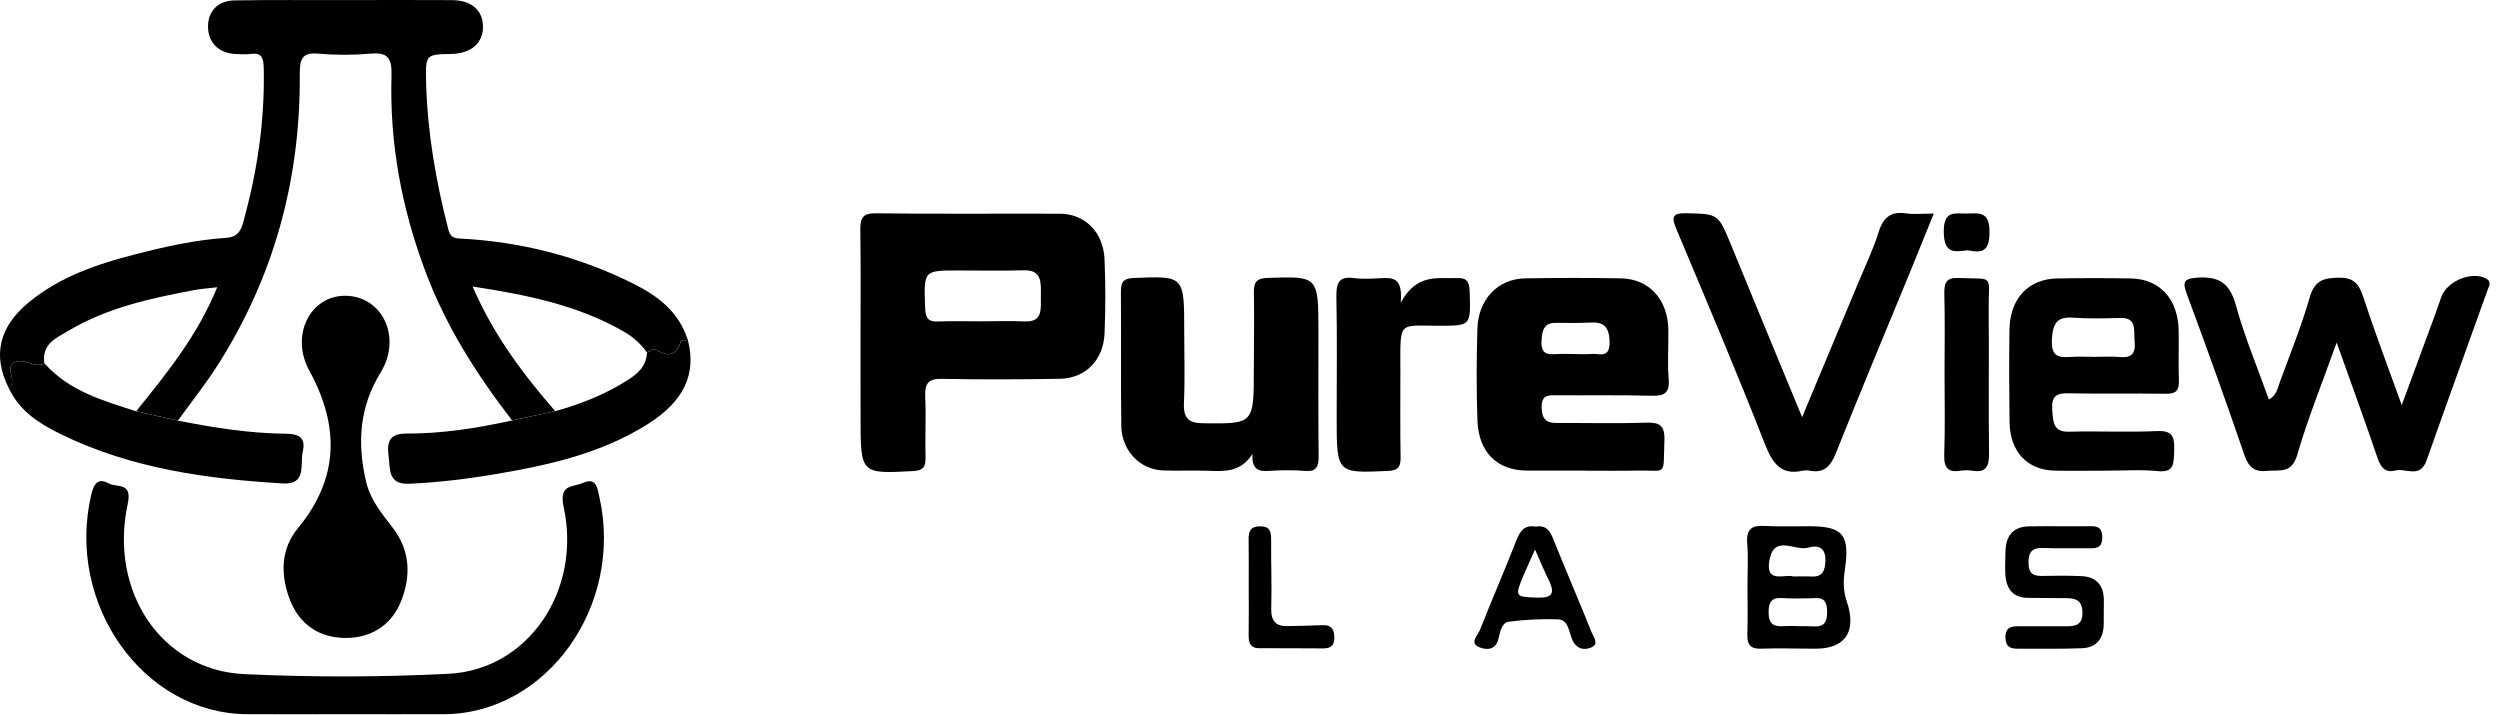
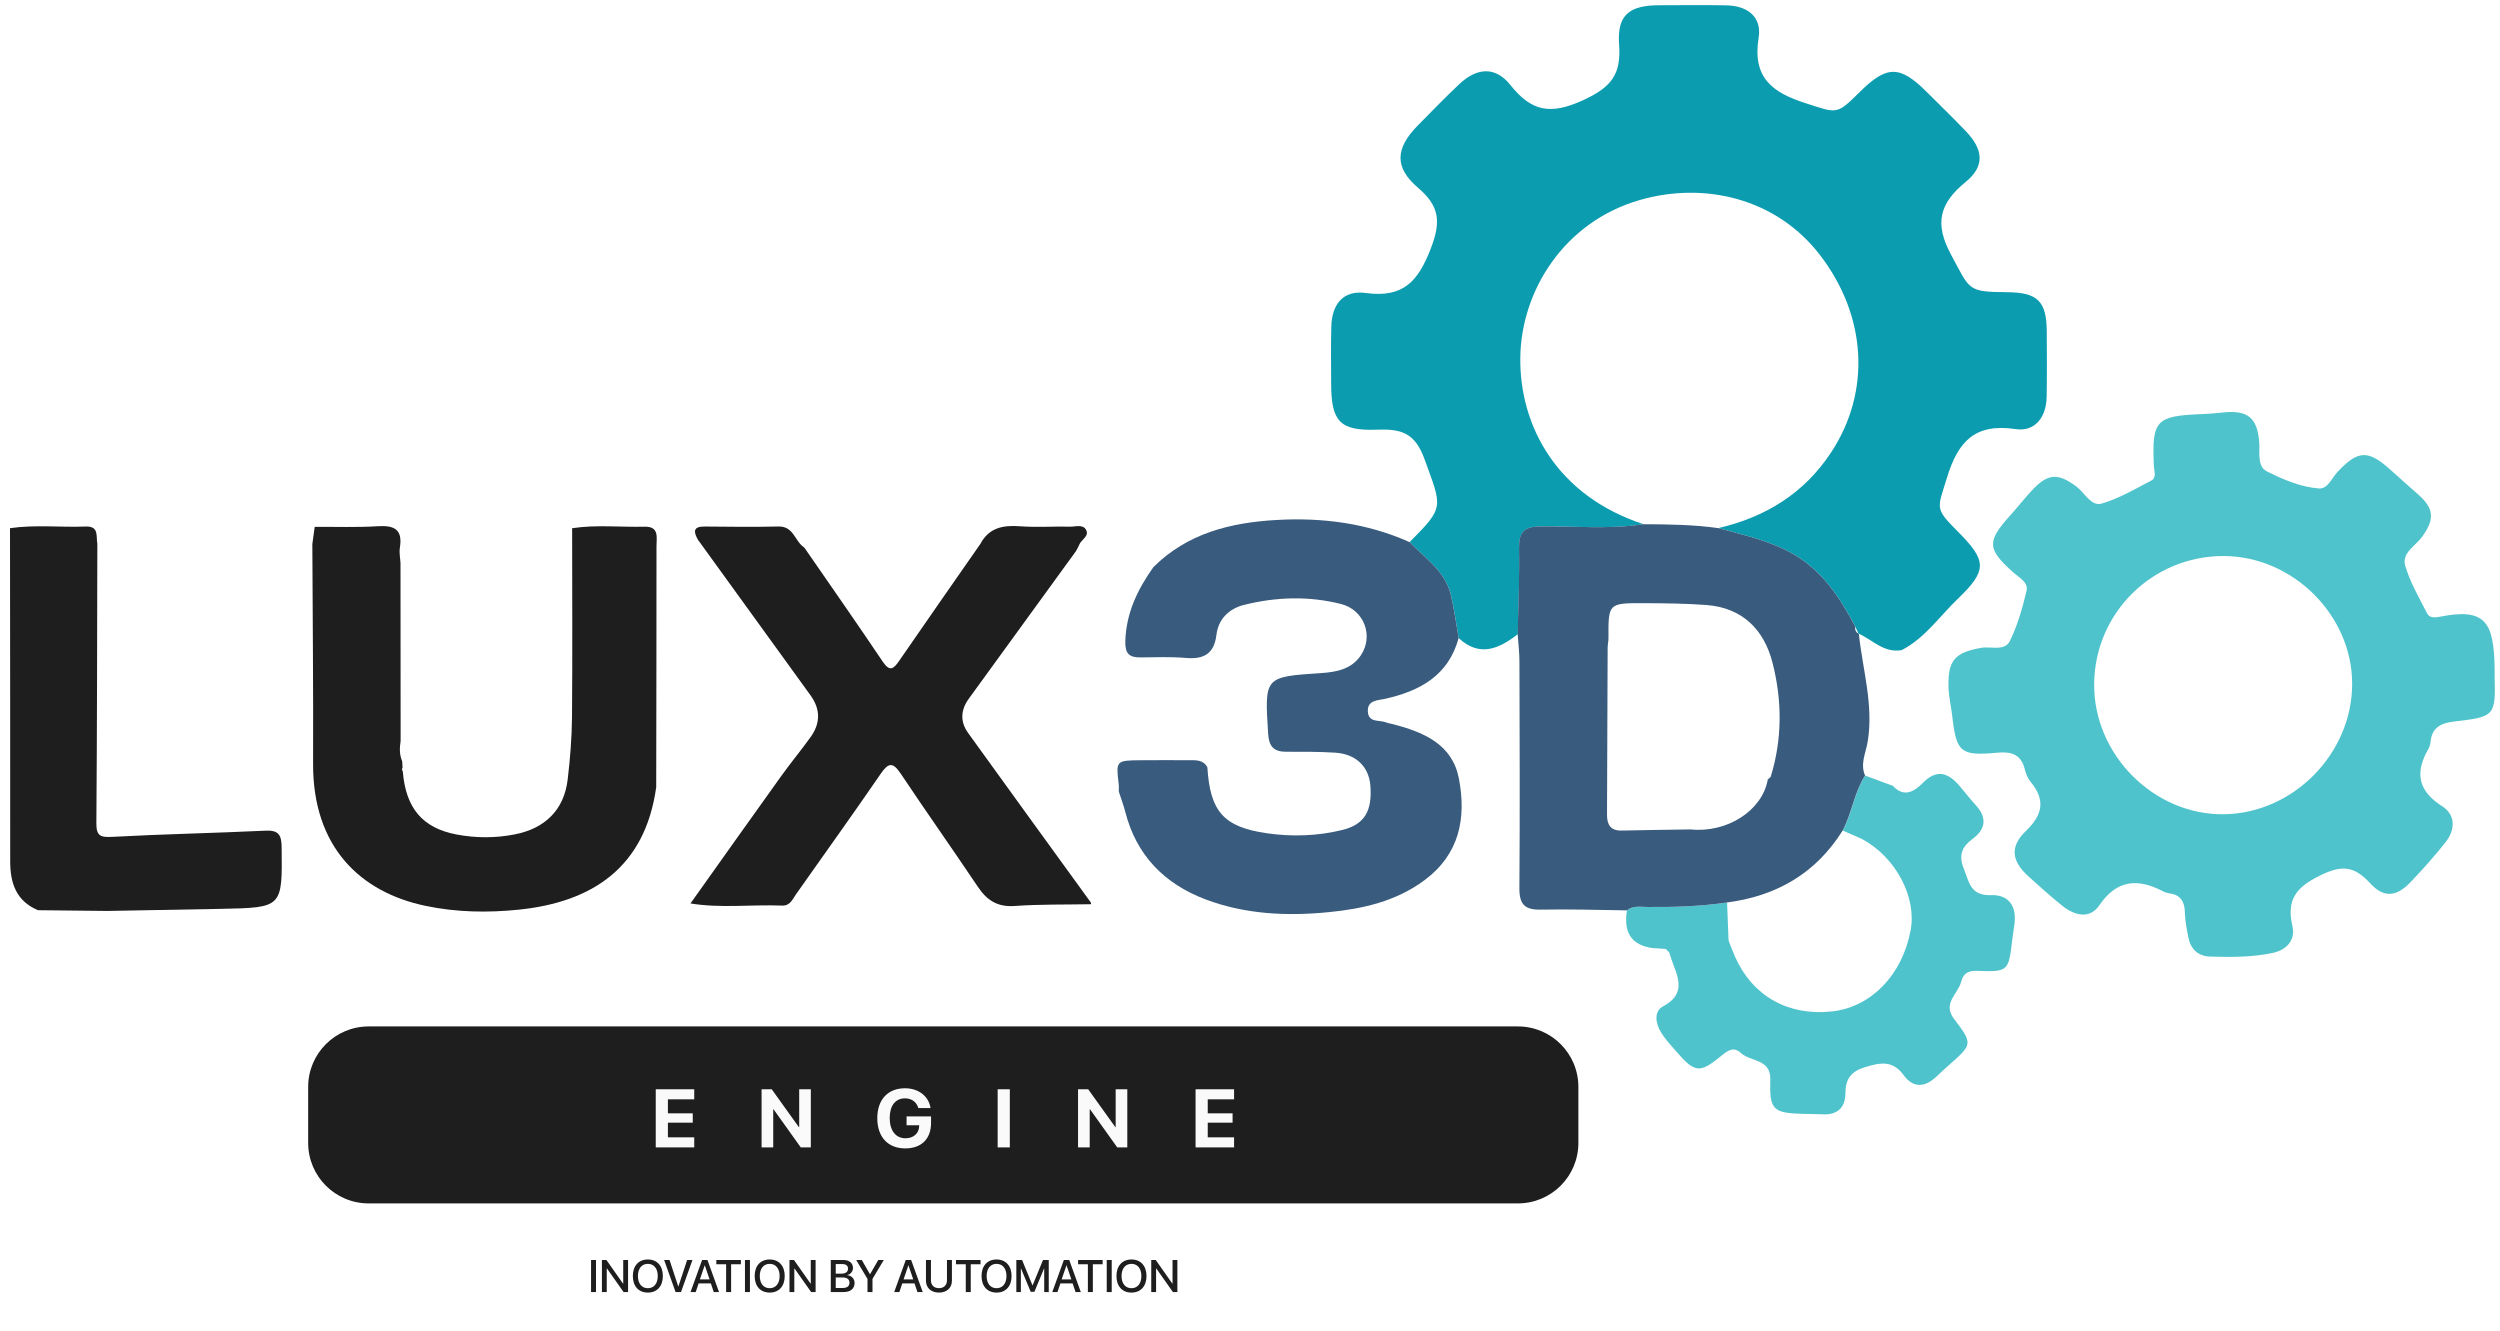
- <svg xmlns="http://www.w3.org/2000/svg" width="105" height="30" viewBox="0 0 105 30" fill="none">
-   <path d="M0.357 16.277C-0.316 14.924 -0.041 13.725 1.211 12.697C2.538 11.606 4.095 11.09 5.684 10.681C6.94 10.357 8.207 10.074 9.498 9.99C9.901 9.963 10.09 9.781 10.203 9.376C10.8 7.242 11.13 5.071 11.076 2.832C11.065 2.399 10.965 2.215 10.554 2.264C10.324 2.293 10.089 2.279 9.858 2.266C9.182 2.224 8.746 1.784 8.737 1.14C8.726 0.488 9.14 0.029 9.837 0.017C11.361 -0.008 12.886 0.005 14.409 0.004C15.934 0.002 17.457 -0.005 18.982 0.005C19.799 0.011 20.273 0.425 20.285 1.101C20.298 1.804 19.791 2.251 18.957 2.266C17.871 2.286 17.865 2.286 17.898 3.502C17.954 5.585 18.312 7.616 18.825 9.619C18.899 9.91 19.017 10.005 19.302 10.018C21.843 10.146 24.285 10.758 26.597 11.913C27.592 12.41 28.499 13.061 28.888 14.278C28.788 14.29 28.611 14.275 28.597 14.318C28.386 15.015 27.998 14.961 27.516 14.667C27.445 14.623 27.287 14.752 27.169 14.8C26.913 14.44 26.594 14.155 26.229 13.943C24.267 12.808 22.129 12.387 19.848 12.033C20.741 14.096 21.978 15.721 23.318 17.267C22.715 17.396 22.112 17.526 21.507 17.656C20.042 15.761 18.754 13.747 17.882 11.441C16.881 8.789 16.355 6.037 16.444 3.171C16.467 2.416 16.258 2.195 15.583 2.252C14.839 2.317 14.084 2.317 13.34 2.252C12.699 2.199 12.586 2.473 12.591 3.105C12.625 7.577 11.482 11.67 9.135 15.348C8.624 16.151 8.03 16.892 7.473 17.663C6.889 17.533 6.306 17.401 5.721 17.272C6.994 15.687 8.284 14.116 9.123 12.065C8.735 12.112 8.456 12.129 8.183 12.179C6.332 12.527 4.49 12.919 2.825 13.921C2.357 14.202 1.749 14.443 1.862 15.256C1.839 15.268 1.818 15.284 1.794 15.293C1.413 15.426 1.07 15.08 0.697 15.183C0.083 15.357 0.799 16.034 0.357 16.277Z" fill="black" />
-   <path d="M14.476 29.996C13.109 29.997 11.74 30.004 10.373 29.996C6.013 29.969 2.757 25.369 3.832 20.778C3.943 20.3 4.126 20.059 4.571 20.305C4.906 20.49 5.566 20.232 5.366 21.156C4.568 24.839 6.78 28.15 10.256 28.313C13.115 28.448 15.989 28.442 18.848 28.298C22.178 28.131 24.437 24.809 23.674 21.294C23.464 20.322 24.054 20.472 24.47 20.286C25.054 20.027 25.09 20.487 25.183 20.915C26.183 25.47 22.954 29.97 18.659 29.996C17.264 30.002 15.87 29.996 14.476 29.996Z" fill="black" />
-   <path d="M14.516 12.422C16.059 12.441 16.893 14.168 15.986 15.645C15.096 17.096 14.997 18.591 15.372 20.213C15.556 21.015 16.051 21.582 16.508 22.184C17.235 23.134 17.265 24.208 16.84 25.263C16.417 26.312 15.525 26.796 14.522 26.794C13.451 26.792 12.564 26.268 12.146 25.112C11.772 24.078 11.807 23.042 12.511 22.187C14.237 20.093 14.274 17.91 12.987 15.557C12.183 14.084 13.029 12.405 14.516 12.422Z" fill="black" />
-   <path d="M27.172 14.804C27.289 14.755 27.449 14.627 27.519 14.671C28.002 14.964 28.389 15.018 28.599 14.322C28.613 14.278 28.79 14.293 28.891 14.281C29.26 15.724 28.714 16.862 27.204 17.813C25.223 19.062 23.023 19.537 20.806 19.915C19.612 20.117 18.407 20.26 17.192 20.318C16.277 20.361 16.393 19.699 16.316 19.107C16.234 18.47 16.443 18.209 17.063 18.21C18.562 18.216 20.043 17.981 21.51 17.659C22.113 17.529 22.716 17.4 23.319 17.27C24.365 16.978 25.376 16.586 26.314 15.994C26.744 15.724 27.145 15.421 27.172 14.804Z" fill="black" />
-   <path d="M0.357 16.278C0.799 16.035 0.083 15.358 0.7 15.187C1.074 15.085 1.418 15.43 1.798 15.297C1.821 15.289 1.843 15.273 1.866 15.26C2.926 16.443 4.339 16.829 5.725 17.276C6.309 17.406 6.892 17.535 7.477 17.667C8.971 17.962 10.47 18.201 11.993 18.216C12.464 18.222 12.867 18.319 12.718 18.955C12.593 19.489 12.897 20.364 11.887 20.305C8.691 20.115 5.536 19.686 2.578 18.247C1.688 17.812 0.829 17.293 0.357 16.278Z" fill="black" />
-   <path d="M36.142 14.4C36.142 12.829 36.158 11.258 36.133 9.687C36.126 9.165 36.228 8.952 36.767 8.959C39.347 8.991 41.928 8.968 44.51 8.976C45.562 8.979 46.339 9.743 46.39 10.883C46.435 11.918 46.434 12.959 46.392 13.994C46.347 15.125 45.592 15.891 44.514 15.909C42.863 15.938 41.211 15.943 39.559 15.912C39.023 15.902 38.831 16.071 38.859 16.666C38.899 17.506 38.849 18.348 38.873 19.189C38.885 19.614 38.773 19.763 38.356 19.785C36.142 19.902 36.144 19.918 36.144 17.512C36.142 16.476 36.142 15.439 36.142 14.4ZM41.183 13.495C41.8 13.495 42.418 13.472 43.035 13.5C43.82 13.537 43.708 12.957 43.716 12.425C43.724 11.867 43.763 11.333 43.009 11.353C42.084 11.378 41.156 11.36 40.231 11.36C38.78 11.36 38.798 11.36 38.857 12.951C38.874 13.409 39.026 13.519 39.409 13.502C39.998 13.478 40.59 13.497 41.183 13.495Z" fill="black" />
-   <path d="M66.586 19.765C65.76 19.765 64.933 19.77 64.109 19.764C62.882 19.753 62.101 18.993 62.053 17.668C62.006 16.38 62.011 15.086 62.051 13.796C62.09 12.564 62.919 11.709 64.056 11.691C65.398 11.669 66.741 11.667 68.082 11.691C69.276 11.713 70.059 12.589 70.071 13.876C70.079 14.548 70.029 15.226 70.084 15.895C70.135 16.522 69.895 16.633 69.385 16.622C68.043 16.586 66.701 16.61 65.358 16.601C65.028 16.6 64.744 16.583 64.749 17.104C64.754 17.577 64.933 17.766 65.347 17.764C66.612 17.761 67.878 17.793 69.141 17.753C69.688 17.736 69.933 17.845 69.905 18.523C69.845 20.035 70.045 19.738 68.755 19.765C68.033 19.78 67.31 19.769 66.586 19.769C66.586 19.769 66.586 19.767 66.586 19.765ZM66.133 14.87C66.364 14.87 66.595 14.89 66.823 14.865C67.15 14.828 67.623 15.099 67.603 14.339C67.585 13.697 67.326 13.517 66.794 13.547C66.309 13.575 65.822 13.56 65.335 13.559C64.851 13.557 64.766 13.87 64.744 14.324C64.718 14.875 64.994 14.899 65.366 14.872C65.62 14.855 65.878 14.87 66.133 14.87Z" fill="black" />
-   <path d="M98.14 14.387C97.523 16.115 96.929 17.572 96.492 19.082C96.249 19.922 95.742 19.723 95.23 19.778C94.718 19.832 94.45 19.657 94.261 19.101C93.498 16.867 92.698 14.649 91.88 12.439C91.678 11.893 91.639 11.7 92.303 11.66C93.173 11.608 93.642 11.859 93.909 12.826C94.276 14.16 94.814 15.438 95.293 16.779C95.627 16.599 95.666 16.282 95.762 16.023C96.191 14.851 96.662 13.693 97.008 12.491C97.219 11.761 97.603 11.68 98.202 11.663C98.793 11.646 99.058 11.861 99.252 12.457C99.734 13.934 100.286 15.382 100.873 17.015C101.38 15.643 101.834 14.411 102.287 13.179C102.372 12.944 102.448 12.707 102.534 12.473C102.78 11.798 103.824 11.375 104.416 11.699C104.675 11.84 104.529 12.034 104.472 12.196C103.624 14.573 102.76 16.943 101.921 19.325C101.639 20.124 101.044 19.645 100.597 19.761C100.214 19.863 100.003 19.667 99.862 19.252C99.338 17.708 98.777 16.176 98.14 14.387Z" fill="black" />
-   <path d="M52.604 19.064C52.108 19.837 51.441 19.799 50.762 19.773C50.118 19.747 49.472 19.786 48.829 19.757C47.867 19.715 47.108 18.916 47.094 17.883C47.069 16.005 47.094 14.126 47.078 12.248C47.074 11.808 47.215 11.693 47.613 11.676C49.737 11.587 49.737 11.575 49.737 13.883C49.737 14.893 49.771 15.904 49.726 16.91C49.695 17.591 49.943 17.772 50.534 17.778C52.66 17.8 52.66 17.819 52.661 15.509C52.661 14.444 52.684 13.379 52.663 12.313C52.653 11.855 52.771 11.688 53.224 11.673C55.371 11.6 55.371 11.584 55.374 13.93C55.376 15.668 55.363 17.406 55.382 19.145C55.387 19.601 55.287 19.815 54.825 19.779C54.312 19.739 53.793 19.741 53.28 19.779C52.832 19.811 52.571 19.697 52.604 19.064Z" fill="black" />
-   <path d="M81.218 8.971C80.87 9.83 80.565 10.592 80.253 11.353C79.202 13.91 78.131 16.459 77.109 19.029C76.876 19.614 76.584 19.877 76.011 19.771C75.911 19.752 75.802 19.749 75.703 19.771C74.839 19.963 74.463 19.511 74.132 18.665C72.953 15.651 71.692 12.674 70.438 9.696C70.208 9.151 70.176 8.939 70.843 8.956C72.168 8.991 72.16 8.959 72.719 10.321C73.68 12.669 74.653 15.012 75.689 17.519C76.525 15.52 77.298 13.675 78.067 11.83C78.354 11.14 78.68 10.464 78.901 9.751C79.101 9.106 79.439 8.875 80.044 8.961C80.393 9.011 80.754 8.971 81.218 8.971Z" fill="black" />
-   <path d="M88.401 19.769C87.704 19.769 87.006 19.781 86.31 19.768C85.144 19.744 84.418 18.977 84.401 17.723C84.383 16.432 84.378 15.14 84.397 13.849C84.417 12.539 85.19 11.715 86.4 11.695C87.432 11.678 88.466 11.676 89.499 11.695C90.708 11.717 91.475 12.555 91.503 13.864C91.517 14.566 91.488 15.268 91.514 15.97C91.531 16.416 91.375 16.545 90.975 16.538C89.606 16.516 88.237 16.548 86.868 16.519C86.386 16.509 86.155 16.622 86.194 17.209C86.229 17.728 86.238 18.149 86.891 18.131C88.13 18.099 89.372 18.161 90.609 18.105C91.231 18.077 91.342 18.335 91.316 18.93C91.293 19.449 91.331 19.854 90.646 19.788C89.903 19.714 89.15 19.769 88.401 19.769ZM87.885 14.985C87.885 14.987 87.885 14.987 87.885 14.989C88.271 14.989 88.659 14.96 89.04 14.995C89.505 15.039 89.707 14.869 89.654 14.343C89.609 13.893 89.769 13.333 89.054 13.354C88.386 13.372 87.716 13.389 87.051 13.342C86.414 13.296 86.217 13.564 86.18 14.252C86.136 15.065 86.552 15.012 87.035 14.987C87.319 14.973 87.603 14.985 87.885 14.985Z" fill="black" />
-   <path d="M58.83 12.712C59.508 11.473 60.37 11.71 61.173 11.679C61.556 11.664 61.711 11.772 61.725 12.234C61.77 13.685 61.791 13.678 60.463 13.682C58.717 13.685 58.813 13.436 58.816 15.502C58.818 16.734 58.804 17.967 58.825 19.199C58.833 19.634 58.703 19.762 58.298 19.779C56.14 19.877 56.14 19.888 56.14 17.53C56.14 15.85 56.163 14.169 56.128 12.49C56.115 11.885 56.236 11.597 56.844 11.677C57.225 11.728 57.616 11.703 58.002 11.684C58.477 11.659 58.928 11.639 58.83 12.712Z" fill="black" />
-   <path d="M73.394 24.596C73.394 24.008 73.431 23.416 73.383 22.831C73.334 22.209 73.586 22.061 74.096 22.089C74.74 22.123 75.385 22.099 76.029 22.103C77.397 22.11 77.701 22.46 77.485 23.922C77.416 24.397 77.406 24.79 77.567 25.268C77.991 26.528 77.498 27.236 76.29 27.244C75.516 27.249 74.743 27.214 73.969 27.244C73.523 27.263 73.372 27.082 73.388 26.614C73.411 25.941 73.394 25.268 73.394 24.596ZM75.32 24.212C75.634 24.212 75.865 24.201 76.095 24.213C76.54 24.238 76.656 23.976 76.667 23.544C76.681 22.941 76.301 22.897 75.952 23C75.4 23.163 74.526 22.433 74.32 23.507C74.121 24.547 74.975 24.09 75.32 24.212ZM75.524 26.295C75.524 26.297 75.524 26.298 75.524 26.3C75.679 26.3 75.833 26.295 75.988 26.302C76.386 26.319 76.743 26.374 76.74 25.698C76.737 24.995 76.343 25.128 75.966 25.13C75.606 25.132 75.245 25.147 74.885 25.12C74.476 25.09 74.279 25.206 74.281 25.715C74.282 26.238 74.521 26.322 74.907 26.298C75.112 26.285 75.318 26.295 75.524 26.295Z" fill="black" />
-   <path d="M81.671 15.64C81.671 14.546 81.692 13.452 81.662 12.358C81.648 11.866 81.752 11.653 82.251 11.675C83.82 11.741 83.507 11.483 83.524 13.041C83.546 15.031 83.51 17.024 83.54 19.015C83.547 19.586 83.42 19.861 82.861 19.773C82.684 19.745 82.498 19.746 82.32 19.773C81.826 19.846 81.639 19.662 81.657 19.091C81.699 17.941 81.671 16.79 81.671 15.64Z" fill="black" />
-   <path d="M86.544 22.102C86.905 22.102 87.268 22.099 87.629 22.102C87.935 22.104 88.287 22.03 88.294 22.554C88.304 23.072 87.972 23.031 87.651 23.028C87.031 23.021 86.411 23.038 85.79 23.016C85.363 23.001 85.187 23.176 85.197 23.653C85.204 24.132 85.446 24.196 85.798 24.189C86.341 24.177 86.883 24.172 87.426 24.198C88.037 24.226 88.376 24.57 88.362 25.266C88.356 25.575 88.356 25.883 88.356 26.194C88.356 26.848 88.026 27.2 87.457 27.225C86.555 27.262 85.649 27.242 84.746 27.245C84.462 27.247 84.24 27.186 84.229 26.792C84.217 26.335 84.484 26.303 84.789 26.303C85.459 26.303 86.13 26.305 86.8 26.303C87.161 26.303 87.471 26.254 87.463 25.721C87.456 25.214 87.173 25.125 86.8 25.123C86.257 25.12 85.715 25.116 85.172 25.111C84.528 25.105 84.242 24.713 84.22 24.051C84.211 23.771 84.225 23.49 84.228 23.208C84.234 22.49 84.561 22.114 85.228 22.107C85.666 22.099 86.105 22.102 86.544 22.102Z" fill="black" />
-   <path d="M64.493 22.12C64.837 22.054 65.055 22.191 65.206 22.565C65.74 23.9 66.313 25.218 66.846 26.553C66.92 26.739 67.178 27.046 66.838 27.191C66.553 27.312 66.235 27.282 66.047 26.894C65.889 26.565 65.891 26.029 65.437 26.012C64.745 25.987 64.044 26.024 63.358 26.113C63.102 26.147 63.004 26.504 62.948 26.779C62.844 27.282 62.489 27.315 62.169 27.199C61.679 27.022 62.068 26.686 62.153 26.469C62.649 25.206 63.193 23.968 63.685 22.701C63.847 22.282 64.046 22.036 64.493 22.12ZM64.471 23.081C64.266 23.541 64.127 23.839 63.998 24.143C63.606 25.065 63.632 25.073 64.573 25.1C65.156 25.117 65.342 24.959 65.044 24.357C64.863 23.993 64.708 23.612 64.471 23.081Z" fill="black" />
-   <path d="M52.446 24.59C52.445 23.946 52.454 23.301 52.442 22.657C52.434 22.274 52.552 22.104 52.933 22.105C53.336 22.107 53.391 22.325 53.388 22.687C53.38 23.639 53.42 24.593 53.392 25.544C53.375 26.106 53.603 26.306 54.074 26.296C54.564 26.284 55.054 26.281 55.542 26.257C55.856 26.242 56.023 26.362 56.042 26.726C56.06 27.097 55.901 27.235 55.586 27.233C54.684 27.228 53.781 27.223 52.879 27.225C52.538 27.225 52.44 27.028 52.443 26.692C52.454 25.991 52.448 25.29 52.446 24.59Z" fill="black" />
-   <path d="M82.631 10.511C82.062 10.588 81.653 10.646 81.639 9.752C81.625 8.82 82.103 8.975 82.6 8.969C83.113 8.962 83.566 8.851 83.56 9.763C83.555 10.675 83.133 10.599 82.631 10.511Z" fill="black" />
+ <svg xmlns="http://www.w3.org/2000/svg" width="124" height="66" viewBox="0 0 124 66" fill="none">
+   <rect x="15.285" y="50.911" width="63.003" height="8.778" rx="3" fill="#1E1E1E" />
+   <path d="M69.917 26.889C71.67 25.125 71.524 25.178 70.654 22.769C70.174 21.441 69.468 21.269 68.294 21.312C66.449 21.38 66.027 20.898 66.025 19.016C66.025 18.074 66.006 17.132 66.033 16.19C66.066 15.072 66.634 14.384 67.732 14.532C69.589 14.782 70.328 13.988 70.972 12.314C71.495 10.955 71.38 10.207 70.324 9.304C69.15 8.3 69.213 7.354 70.311 6.236C70.993 5.542 71.672 4.842 72.382 4.172C73.258 3.345 74.175 3.287 74.914 4.215C75.963 5.53 76.898 5.715 78.521 4.97C79.925 4.325 80.416 3.693 80.307 2.212C80.2 0.743 80.807 0.264 82.301 0.26C83.405 0.256 84.511 0.246 85.615 0.264C86.678 0.281 87.396 0.837 87.228 1.875C86.91 3.855 87.909 4.594 89.569 5.122C91.115 5.616 91.08 5.721 92.241 4.566C93.585 3.23 94.234 3.23 95.576 4.57C96.22 5.214 96.873 5.846 97.501 6.503C98.377 7.418 98.459 8.237 97.505 9.018C96.2 10.083 95.929 11.075 96.778 12.644C97.724 14.391 97.568 14.477 99.552 14.493C101.077 14.505 101.514 14.941 101.52 16.475C101.524 17.547 101.535 18.618 101.514 19.691C101.494 20.696 100.936 21.427 99.971 21.283C97.95 20.982 97.111 21.905 96.565 23.709C96.103 25.237 95.933 25.186 97.094 26.35C98.555 27.815 98.582 28.285 97.111 29.698C96.204 30.567 95.483 31.646 94.326 32.245C93.452 32.403 92.89 31.747 92.2 31.433H92.184C92.13 31.314 92.077 31.198 92.022 31.078C91.267 29.664 90.421 28.346 88.974 27.501C87.801 26.817 86.504 26.547 85.228 26.194C87.567 25.652 89.483 24.472 90.821 22.443C92.808 19.43 92.6 15.673 90.265 12.642C88.094 9.823 84.522 8.996 81.32 9.925C77.606 11.001 75.433 14.399 75.407 17.782C75.382 21.144 77.233 24.603 81.526 26.001C79.824 26.265 78.109 26.091 76.4 26.112C75.591 26.122 75.335 26.401 75.351 27.189C75.376 28.611 75.31 30.033 75.283 31.455C74.35 32.181 73.397 32.614 72.351 31.65C72.222 30.928 72.131 30.197 71.957 29.485C71.674 28.322 70.681 27.69 69.917 26.891V26.889Z" fill="#0C9CB0" />
+   <path d="M123.732 33.509C123.787 35.503 123.752 35.553 121.762 35.782C121.118 35.856 120.627 36.049 120.555 36.788C120.543 36.915 120.504 37.049 120.442 37.159C119.771 38.321 119.931 39.224 121.128 39.987C121.813 40.422 121.785 41.159 121.294 41.782C120.75 42.468 120.165 43.125 119.56 43.757C118.865 44.485 118.239 44.555 117.553 43.804C116.769 42.95 116.154 42.893 115.076 43.424C113.878 44.013 113.402 44.625 113.704 45.934C113.862 46.615 113.437 47.114 112.721 47.266C111.695 47.481 110.654 47.479 109.614 47.446C109.027 47.428 108.654 47.073 108.541 46.494C108.461 46.081 108.377 45.659 108.368 45.242C108.356 44.7 108.143 44.382 107.595 44.307C107.5 44.294 107.4 44.268 107.316 44.224C106.058 43.562 105.011 43.603 104.119 44.912C103.655 45.593 102.904 45.417 102.305 44.939C101.722 44.473 101.168 43.972 100.614 43.471C99.773 42.708 99.674 41.998 100.485 41.216C101.314 40.416 101.467 39.688 100.725 38.789C100.585 38.62 100.485 38.393 100.435 38.177C100.253 37.416 99.766 37.266 99.05 37.334C97.248 37.506 97.031 37.307 96.834 35.536C96.779 35.054 96.66 34.576 96.647 34.096C96.606 32.748 96.957 32.372 98.254 32.134C98.743 32.044 99.432 32.321 99.694 31.787C100.074 31.009 100.318 30.15 100.517 29.302C100.614 28.886 100.15 28.65 99.865 28.397C98.552 27.224 98.533 26.864 99.725 25.543C100.072 25.157 100.394 24.747 100.745 24.365C101.56 23.472 102.067 23.438 103.006 24.146C103.409 24.453 103.723 25.13 104.246 24.977C105.104 24.726 105.902 24.254 106.704 23.836C106.983 23.69 106.842 23.368 106.831 23.117C106.731 20.834 106.922 20.63 109.238 20.538C109.561 20.524 109.887 20.501 110.209 20.464C111.483 20.317 111.964 20.706 112.058 21.948C112.097 22.455 111.943 23.136 112.442 23.384C113.244 23.784 114.102 24.156 115.011 24.227C115.462 24.262 115.649 23.721 115.93 23.419C116.948 22.332 117.445 22.299 118.542 23.28C119.002 23.692 119.46 24.104 119.925 24.511C120.73 25.217 120.769 25.736 120.149 26.61C119.821 27.07 119.113 27.425 119.297 28.053C119.538 28.882 119.993 29.655 120.391 30.433C120.504 30.655 120.783 30.638 121.013 30.591C123.285 30.133 123.691 30.868 123.734 33.121C123.736 33.252 123.734 33.38 123.734 33.511L123.732 33.509ZM110.287 27.579C106.756 27.576 103.895 30.406 103.87 33.928C103.844 37.434 106.838 40.436 110.312 40.387C113.761 40.338 116.675 37.364 116.667 33.903C116.659 30.503 113.714 27.583 110.287 27.579Z" fill="#4EC3CC" />
+   <path d="M59.885 38.057C60.022 40.246 60.683 41.015 62.819 41.327C64.075 41.51 65.344 41.471 66.585 41.165C67.681 40.894 68.075 40.223 67.968 38.947C67.888 38.015 67.244 37.394 66.222 37.332C65.413 37.283 64.601 37.285 63.79 37.287C63.185 37.287 62.94 37.026 62.901 36.409C62.719 33.563 62.705 33.571 65.52 33.386C66.275 33.337 67.03 33.195 67.492 32.514C68.147 31.549 67.666 30.251 66.517 29.959C64.917 29.553 63.296 29.606 61.707 30.002C60.975 30.183 60.431 30.692 60.336 31.484C60.22 32.438 59.7 32.713 58.806 32.633C58.065 32.569 57.316 32.602 56.569 32.608C56.005 32.612 55.797 32.422 55.816 31.792C55.861 30.392 56.427 29.229 57.209 28.129C58.894 26.452 61.024 25.923 63.298 25.792C65.582 25.66 67.804 25.945 69.915 26.889C70.679 27.686 71.672 28.318 71.955 29.483C72.129 30.195 72.22 30.924 72.349 31.648C71.836 33.52 70.42 34.279 68.676 34.667C68.341 34.742 67.812 34.722 67.845 35.294C67.878 35.865 68.417 35.697 68.746 35.83C68.865 35.879 68.998 35.892 69.123 35.926C70.623 36.324 72.037 36.913 72.363 38.623C72.735 40.578 72.396 42.368 70.652 43.66C69.242 44.705 67.621 45.072 65.924 45.241C63.835 45.45 61.765 45.353 59.791 44.608C57.763 43.841 56.368 42.433 55.816 40.277C55.728 39.934 55.602 39.6 55.492 39.261C55.492 39.132 55.502 39.004 55.486 38.877C55.348 37.738 55.36 37.718 56.55 37.708C57.353 37.701 58.155 37.703 58.958 37.706C59.309 37.706 59.68 37.673 59.887 38.059L59.885 38.057Z" fill="#385B7E" />
+   <path d="M32.546 39.056C31.992 43.03 29.369 44.742 25.752 45.117C24.211 45.277 22.655 45.255 21.108 44.931C17.897 44.26 15.514 42.039 15.529 37.882C15.545 34.25 15.506 30.62 15.492 26.988C15.531 26.707 15.568 26.424 15.607 26.144L15.627 26.132C16.665 26.126 17.706 26.165 18.74 26.101C19.561 26.048 19.98 26.263 19.834 27.162C19.793 27.412 19.852 27.679 19.865 27.936C19.867 30.876 19.869 33.817 19.871 36.757C19.817 37.098 19.807 37.433 19.949 37.759C19.955 37.868 19.961 37.98 19.967 38.089C19.955 38.108 19.93 38.13 19.934 38.147C19.941 38.19 19.963 38.229 19.98 38.27C20.125 40.078 20.956 41.067 22.625 41.387C23.589 41.572 24.56 41.575 25.524 41.387C27.051 41.091 27.98 40.156 28.157 38.662C28.28 37.632 28.362 36.593 28.372 35.555C28.397 32.436 28.38 29.319 28.378 26.2C29.571 26.017 30.771 26.155 31.969 26.124C32.71 26.105 32.562 26.666 32.562 27.09C32.563 31.078 32.554 35.067 32.548 39.056H32.546Z" fill="#1E1E1E" />
+   <path d="M53.352 27.358C51.587 29.789 49.823 32.221 48.056 34.65C47.646 35.213 47.615 35.795 48.019 36.356C50.042 39.165 52.076 41.966 54.109 44.769L54.116 44.849C52.854 44.873 51.587 44.847 50.328 44.937C49.474 44.997 48.951 44.656 48.501 43.985C47.243 42.107 45.934 40.26 44.68 38.379C44.28 37.78 44.063 37.823 43.671 38.397C42.302 40.396 40.882 42.362 39.489 44.346C39.304 44.609 39.193 44.935 38.787 44.917C37.269 44.857 35.744 45.06 34.23 44.808H34.25C35.748 42.702 37.242 40.591 38.75 38.49C39.22 37.835 39.735 37.213 40.207 36.557C40.699 35.877 40.699 35.174 40.203 34.49C38.342 31.917 36.48 29.346 34.619 26.773C34.404 26.393 34.357 26.11 34.946 26.116C36.169 26.126 37.394 26.145 38.615 26.114C39.374 26.095 39.425 26.865 39.893 27.158C41.192 29.04 42.503 30.912 43.779 32.81C44.124 33.323 44.309 33.2 44.596 32.781C45.93 30.84 47.282 28.911 48.626 26.978C49.049 26.182 49.737 26.04 50.572 26.102C51.403 26.165 52.244 26.104 53.079 26.122C53.352 26.128 53.717 25.989 53.873 26.288C54.035 26.6 53.627 26.764 53.529 27.021C53.484 27.138 53.412 27.247 53.354 27.36L53.352 27.358Z" fill="#1E1E1E" />
+   <path d="M82.008 47.03C80.875 46.892 80.524 46.205 80.697 45.154C81.005 44.906 81.372 44.982 81.719 44.986C83.04 44.999 84.355 44.955 85.663 44.763C85.689 45.393 85.712 46.022 85.737 46.651C85.845 46.921 85.942 47.196 86.061 47.461C86.921 49.402 88.693 50.401 90.856 50.168C92.799 49.96 94.345 48.37 94.765 46.158C95.081 44.486 94.02 42.497 92.332 41.603C92.022 41.467 91.712 41.332 91.402 41.196C91.862 40.324 91.973 39.31 92.514 38.469C92.972 38.639 93.428 38.808 93.887 38.978C94.447 39.587 94.964 39.247 95.375 38.83C96.066 38.13 96.624 38.328 97.177 38.962C97.454 39.28 97.708 39.62 97.993 39.93C98.555 40.536 98.506 41.112 97.864 41.588C97.32 41.992 97.131 42.397 97.4 43.076C97.665 43.743 97.731 44.436 98.75 44.399C99.618 44.365 100.029 44.929 99.92 45.815C99.889 46.072 99.84 46.328 99.811 46.585C99.622 48.183 99.622 48.21 98.047 48.154C97.585 48.138 97.367 48.319 97.273 48.696C97.121 49.3 96.327 49.759 96.924 50.543C97.864 51.78 97.843 51.795 96.639 52.854C96.444 53.026 96.253 53.202 96.066 53.381C95.492 53.929 94.911 54.001 94.414 53.319C93.881 52.589 93.269 52.698 92.522 52.925C91.808 53.141 91.535 53.512 91.531 54.239C91.529 54.928 91.135 55.312 90.403 55.271C90.079 55.254 89.754 55.257 89.43 55.248C87.926 55.205 87.764 55.045 87.807 53.541C87.836 52.513 86.824 52.671 86.344 52.224C86.007 51.91 85.724 52.086 85.412 52.341C84.298 53.256 84.078 53.229 83.13 52.139C82.874 51.846 82.605 51.555 82.4 51.227C82.121 50.783 82.012 50.168 82.486 49.917C83.487 49.386 83.336 48.692 83.013 47.886C82.929 47.676 82.866 47.457 82.796 47.241C82.737 47.184 82.681 47.126 82.623 47.069C82.42 47.055 82.215 47.042 82.012 47.026L82.008 47.03Z" fill="#4EC3CC" />
+   <path d="M4.828 26.99C4.817 31.601 4.815 36.212 4.78 40.825C4.776 41.457 4.969 41.541 5.568 41.508C8.095 41.37 10.629 41.323 13.159 41.202C13.82 41.17 13.963 41.408 13.97 42.027C14.002 45.015 14.019 45.017 10.978 45.079C9.096 45.118 7.212 45.148 5.33 45.183C4.181 45.171 3.034 45.157 1.885 45.146C0.798 44.689 0.504 43.8 0.506 42.711C0.51 37.207 0.5 31.703 0.496 26.198C1.744 26.015 2.999 26.165 4.249 26.116C4.939 26.089 4.75 26.623 4.832 26.99H4.828Z" fill="#1E1E1E" />
+   <path d="M81.524 26.001C82.761 26.007 83.999 26.022 85.228 26.194C86.506 26.547 87.801 26.816 88.973 27.501C90.421 28.346 91.267 29.664 92.02 31.078C91.999 31.23 92.043 31.353 92.182 31.433H92.198C92.385 33.216 92.939 34.968 92.636 36.795C92.545 37.345 92.254 37.888 92.508 38.467C91.967 39.308 91.856 40.322 91.396 41.194C90.066 43.32 88.113 44.444 85.659 44.763C84.352 44.955 83.036 44.999 81.715 44.986C81.37 44.982 81.001 44.906 80.693 45.154C79.271 45.138 77.847 45.087 76.425 45.118C75.627 45.136 75.356 44.853 75.362 44.053C75.391 40.303 75.374 36.553 75.364 32.803C75.364 32.352 75.306 31.903 75.276 31.453C75.304 30.031 75.37 28.609 75.345 27.187C75.331 26.399 75.585 26.12 76.394 26.11C78.103 26.089 79.817 26.262 81.52 25.999L81.524 26.001ZM87.659 38.685C87.715 38.635 87.77 38.584 87.826 38.533C88.406 36.657 88.396 34.747 87.918 32.875C87.499 31.234 86.428 30.144 84.641 30.009C83.609 29.931 82.57 29.922 81.532 29.918C79.77 29.912 79.772 29.924 79.78 31.652C79.78 31.814 79.739 31.974 79.739 32.136C79.728 34.892 79.722 37.65 79.708 40.406C79.706 40.911 79.885 41.209 80.441 41.196C81.575 41.17 82.71 41.157 83.843 41.139C85.663 41.328 87.405 40.209 87.68 38.674L87.659 38.682V38.685Z" fill="#385B7E" />
+   <path d="M34.434 56.411V56.911H32.525V54.028H34.434V54.526H33.128V55.221H34.361V55.684H33.128V56.411H34.434ZM38.352 56.911H37.775V54.028H38.278L39.624 55.906H39.64V54.028H40.217V56.911H39.718L38.37 55.023H38.352V56.911ZM46.18 55.7C46.18 56.485 45.705 56.961 44.902 56.961C44.041 56.961 43.514 56.397 43.514 55.461C43.514 54.538 44.041 53.978 44.888 53.978C45.561 53.978 46.068 54.376 46.154 54.959H45.549C45.461 54.657 45.215 54.478 44.89 54.478C44.414 54.478 44.129 54.839 44.129 55.453C44.129 56.078 44.432 56.459 44.912 56.459C45.305 56.459 45.579 56.218 45.591 55.86L45.593 55.814H44.966V55.375H46.18V55.7ZM50.087 56.911H49.484V54.028H50.087V56.911ZM54.049 56.911H53.471V54.028H53.975L55.321 55.906H55.337V54.028H55.914V56.911H55.415L54.067 55.023H54.049V56.911ZM61.21 56.411V56.911H59.3V54.028H61.21V54.526H59.904V55.221H61.136V55.684H59.904V56.411H61.21Z" fill="#FAFAFA" />
+   <path d="M29.562 64.086H29.316V62.496H29.562V64.086ZM30.095 64.086H29.855V62.496H30.079L30.903 63.668H30.912V62.496H31.152V64.086H30.929L30.105 62.915H30.095V64.086ZM32.133 62.47C32.591 62.47 32.878 62.786 32.878 63.292C32.878 63.797 32.591 64.112 32.133 64.112C31.675 64.112 31.389 63.797 31.389 63.292C31.389 62.786 31.675 62.47 32.133 62.47ZM32.133 62.687C31.832 62.687 31.641 62.92 31.641 63.292C31.641 63.662 31.832 63.895 32.133 63.895C32.435 63.895 32.625 63.662 32.625 63.292C32.625 62.92 32.435 62.687 32.133 62.687ZM33.778 64.086H33.508L32.941 62.496H33.209L33.642 63.808H33.648L34.082 62.496H34.346L33.778 64.086ZM35.403 64.086L35.258 63.656H34.652L34.507 64.086H34.25L34.824 62.496H35.09L35.664 64.086H35.403ZM34.952 62.761L34.715 63.458H35.195L34.958 62.761H34.952ZM36.263 64.086H36.016V62.709H35.529V62.496H36.748V62.709H36.263V64.086ZM37.197 64.086H36.95V62.496H37.197V64.086ZM38.177 62.47C38.634 62.47 38.922 62.786 38.922 63.292C38.922 63.797 38.634 64.112 38.177 64.112C37.719 64.112 37.432 63.797 37.432 63.292C37.432 62.786 37.719 62.47 38.177 62.47ZM38.177 62.687C37.875 62.687 37.685 62.92 37.685 63.292C37.685 63.662 37.875 63.895 38.177 63.895C38.479 63.895 38.669 63.662 38.669 63.292C38.669 62.92 38.479 62.687 38.177 62.687ZM39.398 64.086H39.158V62.496H39.381L40.205 63.668H40.214V62.496H40.454V64.086H40.232L39.408 62.915H39.398V64.086ZM41.845 64.086H41.207V62.496H41.841C42.123 62.496 42.308 62.653 42.308 62.893C42.308 63.061 42.184 63.212 42.025 63.239V63.248C42.241 63.272 42.387 63.425 42.387 63.636C42.387 63.916 42.183 64.086 41.845 64.086ZM41.453 62.698V63.173H41.73C41.944 63.173 42.062 63.084 42.062 62.927C42.062 62.779 41.96 62.698 41.782 62.698H41.453ZM41.453 63.884H41.794C42.017 63.884 42.134 63.793 42.134 63.621C42.134 63.449 42.013 63.361 41.78 63.361H41.453V63.884ZM43.275 64.086H43.028V63.435L42.468 62.496H42.744L43.149 63.198H43.157L43.562 62.496H43.835L43.275 63.435V64.086ZM45.505 64.086L45.36 63.656H44.754L44.609 64.086H44.352L44.926 62.496H45.193L45.767 64.086H45.505ZM45.054 62.761L44.817 63.458H45.297L45.06 62.761H45.054ZM46.175 62.496V63.507C46.175 63.733 46.318 63.893 46.572 63.893C46.825 63.893 46.969 63.733 46.969 63.507V62.496H47.215V63.527C47.215 63.87 46.971 64.112 46.572 64.112C46.173 64.112 45.928 63.87 45.928 63.527V62.496H46.175ZM48.149 64.086H47.903V62.709H47.416V62.496H48.635V62.709H48.149V64.086ZM49.429 62.47C49.887 62.47 50.174 62.786 50.174 63.292C50.174 63.797 49.887 64.112 49.429 64.112C48.971 64.112 48.685 63.797 48.685 63.292C48.685 62.786 48.971 62.47 49.429 62.47ZM49.429 62.687C49.128 62.687 48.937 62.92 48.937 63.292C48.937 63.662 49.128 63.895 49.429 63.895C49.731 63.895 49.921 63.662 49.921 63.292C49.921 62.92 49.731 62.687 49.429 62.687ZM52.018 64.086H51.793V62.916H51.785L51.306 64.074H51.123L50.642 62.916H50.635V64.086H50.41V62.496H50.695L51.21 63.751H51.219L51.732 62.496H52.018V64.086ZM53.347 64.086L53.202 63.656H52.596L52.45 64.086H52.194L52.767 62.496H53.034L53.608 64.086H53.347ZM52.895 62.761L52.658 63.458H53.139L52.902 62.761H52.895ZM54.206 64.086H53.959V62.709H53.473V62.496H54.692V62.709H54.206V64.086ZM55.141 64.086H54.894V62.496H55.141V64.086ZM56.121 62.47C56.578 62.47 56.866 62.786 56.866 63.292C56.866 63.797 56.578 64.112 56.121 64.112C55.663 64.112 55.376 63.797 55.376 63.292C55.376 62.786 55.663 62.47 56.121 62.47ZM56.121 62.687C55.819 62.687 55.629 62.92 55.629 63.292C55.629 63.662 55.819 63.895 56.121 63.895C56.423 63.895 56.612 63.662 56.612 63.292C56.612 62.92 56.423 62.687 56.121 62.687ZM57.342 64.086H57.102V62.496H57.325L58.149 63.668H58.158V62.496H58.398V64.086H58.176L57.352 62.915H57.342V64.086Z" fill="#1E1E1E" />
</svg>
